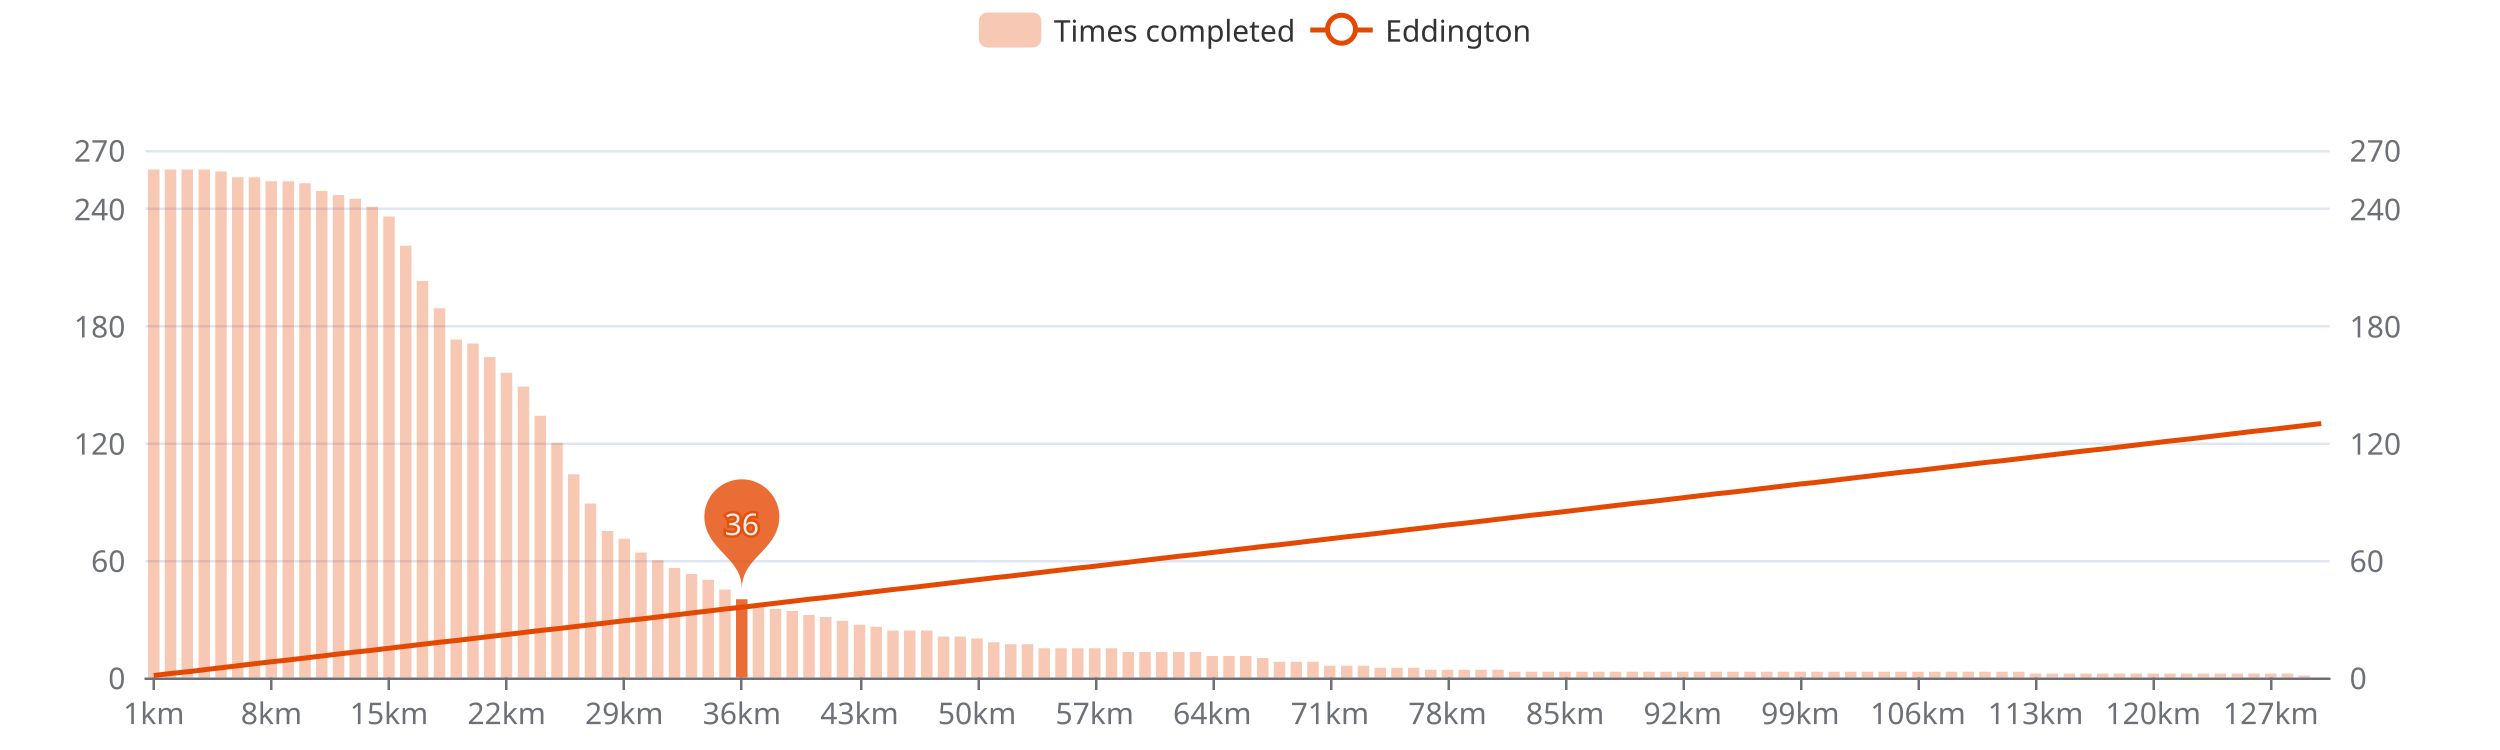
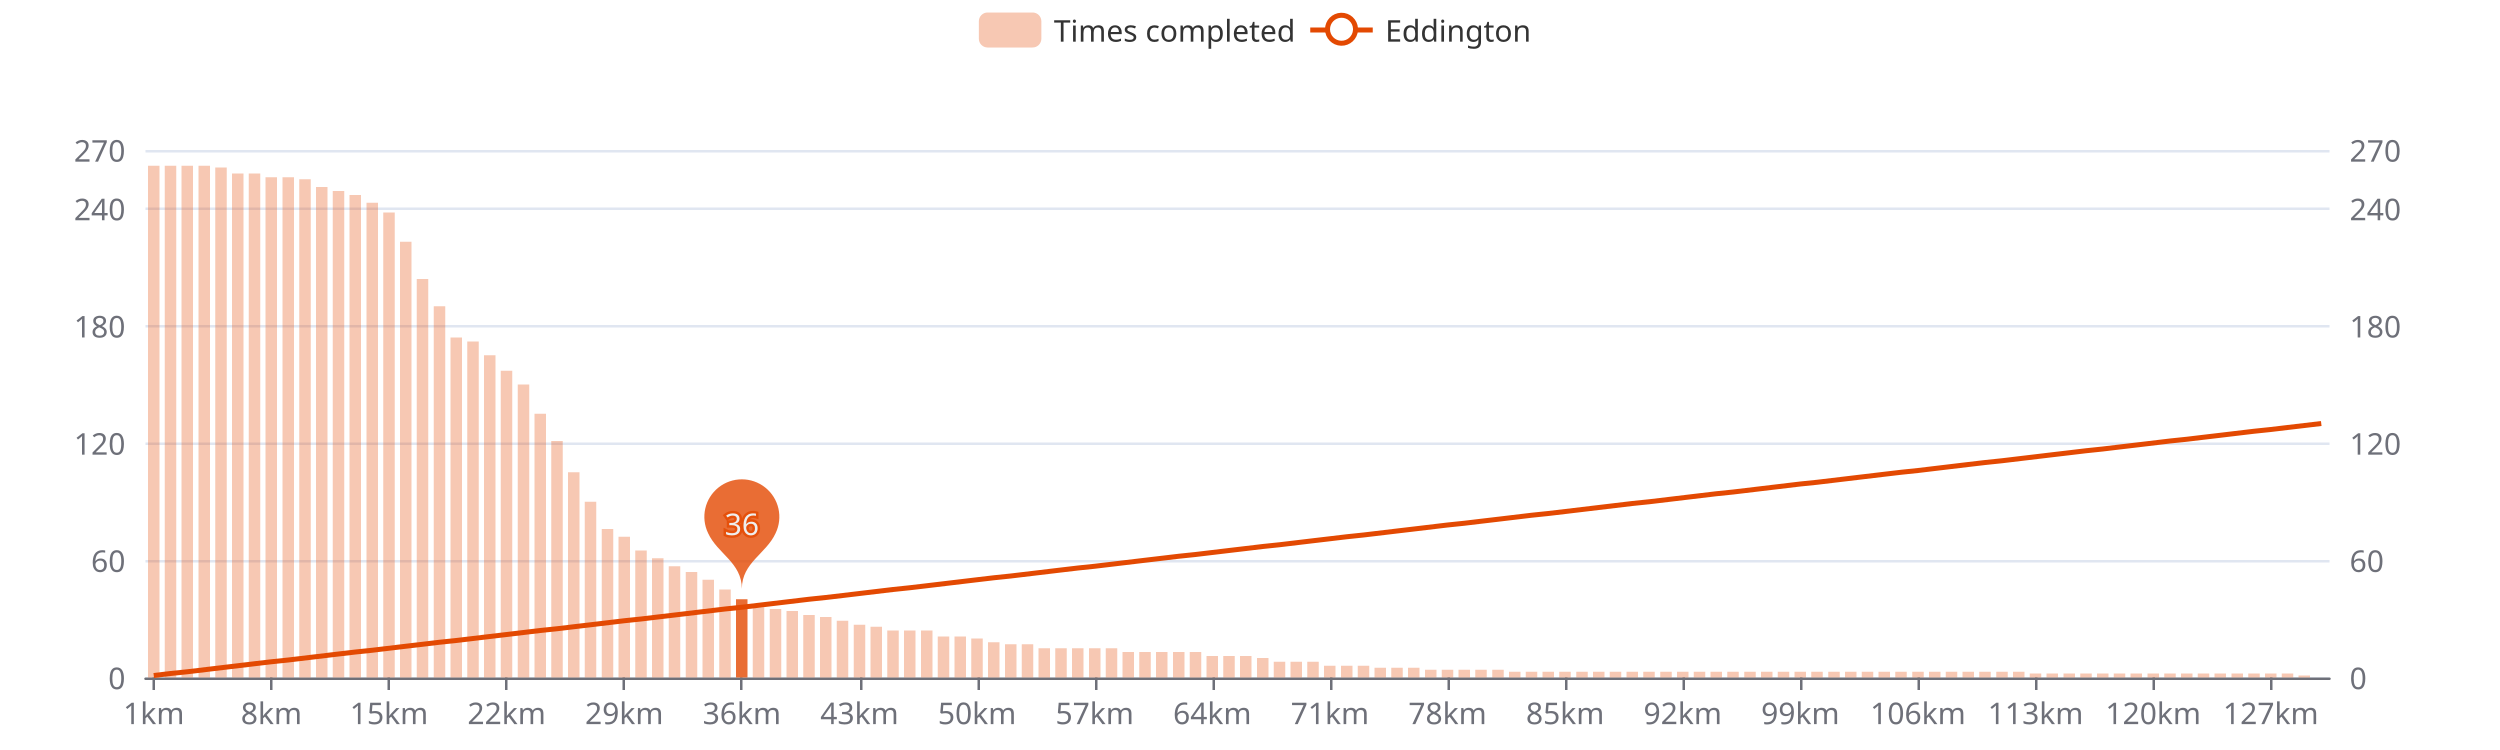
<svg xmlns="http://www.w3.org/2000/svg" width="1000" height="300" version="1.1" baseProfile="full" viewBox="0 0 1000 300">
  <rect width="1000" height="300" x="0" y="0" id="0" fill="#ffffff" />
  <path d="M58.2 271.5L931.8 271.5" fill="none" stroke="#E0E6F1" />
  <path d="M58.2 224.5L931.8 224.5" fill="none" stroke="#E0E6F1" />
  <path d="M58.2 177.5L931.8 177.5" fill="none" stroke="#E0E6F1" />
  <path d="M58.2 130.5L931.8 130.5" fill="none" stroke="#E0E6F1" />
  <path d="M58.2 83.5L931.8 83.5" fill="none" stroke="#E0E6F1" />
  <path d="M58.2 60.5L931.8 60.5" fill="none" stroke="#E0E6F1" />
  <path d="M58.2 271.5L931.8 271.5" fill="none" stroke="#6E7079" stroke-linecap="round" />
  <path d="M61.5 271L61.5 276" fill="none" stroke="#6E7079" />
  <path d="M108.5 271L108.5 276" fill="none" stroke="#6E7079" />
  <path d="M155.5 271L155.5 276" fill="none" stroke="#6E7079" />
  <path d="M202.5 271L202.5 276" fill="none" stroke="#6E7079" />
  <path d="M249.5 271L249.5 276" fill="none" stroke="#6E7079" />
  <path d="M296.5 271L296.5 276" fill="none" stroke="#6E7079" />
  <path d="M344.5 271L344.5 276" fill="none" stroke="#6E7079" />
  <path d="M391.5 271L391.5 276" fill="none" stroke="#6E7079" />
  <path d="M438.5 271L438.5 276" fill="none" stroke="#6E7079" />
  <path d="M485.5 271L485.5 276" fill="none" stroke="#6E7079" />
  <path d="M532.5 271L532.5 276" fill="none" stroke="#6E7079" />
  <path d="M579.5 271L579.5 276" fill="none" stroke="#6E7079" />
  <path d="M626.5 271L626.5 276" fill="none" stroke="#6E7079" />
  <path d="M673.5 271L673.5 276" fill="none" stroke="#6E7079" />
  <path d="M720.5 271L720.5 276" fill="none" stroke="#6E7079" />
  <path d="M767.5 271L767.5 276" fill="none" stroke="#6E7079" />
  <path d="M814.5 271L814.5 276" fill="none" stroke="#6E7079" />
  <path d="M861.5 271L861.5 276" fill="none" stroke="#6E7079" />
  <path d="M908.5 271L908.5 276" fill="none" stroke="#6E7079" />
  <text dominant-baseline="central" text-anchor="end" style="font-size:12px;font-family:sans-serif;" transform="translate(50.16 271)" fill="#6E7079">0</text>
  <text dominant-baseline="central" text-anchor="end" style="font-size:12px;font-family:sans-serif;" transform="translate(50.16 224.1111)" fill="#6E7079">60</text>
  <text dominant-baseline="central" text-anchor="end" style="font-size:12px;font-family:sans-serif;" transform="translate(50.16 177.2222)" fill="#6E7079">120</text>
  <text dominant-baseline="central" text-anchor="end" style="font-size:12px;font-family:sans-serif;" transform="translate(50.16 130.3333)" fill="#6E7079">180</text>
  <text dominant-baseline="central" text-anchor="end" style="font-size:12px;font-family:sans-serif;" transform="translate(50.16 83.4444)" fill="#6E7079">240</text>
  <text dominant-baseline="central" text-anchor="end" style="font-size:12px;font-family:sans-serif;" transform="translate(50.16 60)" fill="#6E7079">270</text>
  <text dominant-baseline="central" text-anchor="start" style="font-size:12px;font-family:sans-serif;" transform="translate(939.84 271)" fill="#6E7079">0</text>
  <text dominant-baseline="central" text-anchor="start" style="font-size:12px;font-family:sans-serif;" transform="translate(939.84 224.1111)" fill="#6E7079">60</text>
  <text dominant-baseline="central" text-anchor="start" style="font-size:12px;font-family:sans-serif;" transform="translate(939.84 177.2222)" fill="#6E7079">120</text>
  <text dominant-baseline="central" text-anchor="start" style="font-size:12px;font-family:sans-serif;" transform="translate(939.84 130.3333)" fill="#6E7079">180</text>
  <text dominant-baseline="central" text-anchor="start" style="font-size:12px;font-family:sans-serif;" transform="translate(939.84 83.4444)" fill="#6E7079">240</text>
  <text dominant-baseline="central" text-anchor="start" style="font-size:12px;font-family:sans-serif;" transform="translate(939.84 60)" fill="#6E7079">270</text>
  <text dominant-baseline="central" text-anchor="middle" style="font-size:12px;font-family:sans-serif;" y="6" transform="translate(61.5203 279)" fill="#6E7079">1km</text>
  <text dominant-baseline="central" text-anchor="middle" style="font-size:12px;font-family:sans-serif;" y="6" transform="translate(108.5646 279)" fill="#6E7079">8km</text>
  <text dominant-baseline="central" text-anchor="middle" style="font-size:12px;font-family:sans-serif;" y="6" transform="translate(155.6089 279)" fill="#6E7079">15km</text>
  <text dominant-baseline="central" text-anchor="middle" style="font-size:12px;font-family:sans-serif;" y="6" transform="translate(202.6532 279)" fill="#6E7079">22km</text>
  <text dominant-baseline="central" text-anchor="middle" style="font-size:12px;font-family:sans-serif;" y="6" transform="translate(249.6975 279)" fill="#6E7079">29km</text>
  <text dominant-baseline="central" text-anchor="middle" style="font-size:12px;font-family:sans-serif;" y="6" transform="translate(296.7418 279)" fill="#6E7079">36km</text>
  <text dominant-baseline="central" text-anchor="middle" style="font-size:12px;font-family:sans-serif;" y="6" transform="translate(343.7862 279)" fill="#6E7079">43km</text>
  <text dominant-baseline="central" text-anchor="middle" style="font-size:12px;font-family:sans-serif;" y="6" transform="translate(390.8305 279)" fill="#6E7079">50km</text>
  <text dominant-baseline="central" text-anchor="middle" style="font-size:12px;font-family:sans-serif;" y="6" transform="translate(437.8748 279)" fill="#6E7079">57km</text>
  <text dominant-baseline="central" text-anchor="middle" style="font-size:12px;font-family:sans-serif;" y="6" transform="translate(484.9191 279)" fill="#6E7079">64km</text>
  <text dominant-baseline="central" text-anchor="middle" style="font-size:12px;font-family:sans-serif;" y="6" transform="translate(531.9634 279)" fill="#6E7079">71km</text>
  <text dominant-baseline="central" text-anchor="middle" style="font-size:12px;font-family:sans-serif;" y="6" transform="translate(579.0077 279)" fill="#6E7079">78km</text>
  <text dominant-baseline="central" text-anchor="middle" style="font-size:12px;font-family:sans-serif;" y="6" transform="translate(626.052 279)" fill="#6E7079">85km</text>
  <text dominant-baseline="central" text-anchor="middle" style="font-size:12px;font-family:sans-serif;" y="6" transform="translate(673.0963 279)" fill="#6E7079">92km</text>
  <text dominant-baseline="central" text-anchor="middle" style="font-size:12px;font-family:sans-serif;" y="6" transform="translate(720.1406 279)" fill="#6E7079">99km</text>
  <text dominant-baseline="central" text-anchor="middle" style="font-size:12px;font-family:sans-serif;" y="6" transform="translate(767.1849 279)" fill="#6E7079">106km</text>
  <text dominant-baseline="central" text-anchor="middle" style="font-size:12px;font-family:sans-serif;" y="6" transform="translate(814.2292 279)" fill="#6E7079">113km</text>
  <text dominant-baseline="central" text-anchor="middle" style="font-size:12px;font-family:sans-serif;" y="6" transform="translate(861.2735 279)" fill="#6E7079">120km</text>
  <text dominant-baseline="central" text-anchor="middle" style="font-size:12px;font-family:sans-serif;" y="6" transform="translate(908.3178 279)" fill="#6E7079">127km</text>
-   <path d="M59.2 271l4.6 0l0 -203.2l-4.6 0Z" fill="rgb(227,73,2)" fill-opacity="0.3" />
-   <path d="M65.9 271l4.6 0l0 -203.2l-4.6 0Z" fill="rgb(227,73,2)" fill-opacity="0.3" />
-   <path d="M72.6 271l4.6 0l0 -203.2l-4.6 0Z" fill="rgb(227,73,2)" fill-opacity="0.3" />
-   <path d="M79.4 271l4.6 0l0 -203.2l-4.6 0Z" fill="rgb(227,73,2)" fill-opacity="0.3" />
-   <path d="M86.1 271l4.6 0l0 -202.4l-4.6 0Z" fill="rgb(227,73,2)" fill-opacity="0.3" />
-   <path d="M92.8 271l4.6 0l0 -200.1l-4.6 0Z" fill="rgb(227,73,2)" fill-opacity="0.3" />
-   <path d="M99.5 271l4.6 0l0 -200.1l-4.6 0Z" fill="rgb(227,73,2)" fill-opacity="0.3" />
-   <path d="M106.2 271l4.6 0l0 -198.5l-4.6 0Z" fill="rgb(227,73,2)" fill-opacity="0.3" />
-   <path d="M113 271l4.6 0l0 -198.5l-4.6 0Z" fill="rgb(227,73,2)" fill-opacity="0.3" />
-   <path d="M119.7 271l4.6 0l0 -197.7l-4.6 0Z" fill="rgb(227,73,2)" fill-opacity="0.3" />
-   <path d="M126.4 271l4.6 0l0 -194.6l-4.6 0Z" fill="rgb(227,73,2)" fill-opacity="0.3" />
-   <path d="M133.1 271l4.6 0l0 -193l-4.6 0Z" fill="rgb(227,73,2)" fill-opacity="0.3" />
-   <path d="M139.8 271l4.6 0l0 -191.5l-4.6 0Z" fill="rgb(227,73,2)" fill-opacity="0.3" />
-   <path d="M146.6 271l4.6 0l0 -188.3l-4.6 0Z" fill="rgb(227,73,2)" fill-opacity="0.3" />
-   <path d="M153.3 271l4.6 0l0 -184.4l-4.6 0Z" fill="rgb(227,73,2)" fill-opacity="0.3" />
-   <path d="M160 271l4.6 0l0 -172.7l-4.6 0Z" fill="rgb(227,73,2)" fill-opacity="0.3" />
-   <path d="M166.7 271l4.6 0l0 -158.6l-4.6 0Z" fill="rgb(227,73,2)" fill-opacity="0.3" />
-   <path d="M173.5 271l4.6 0l0 -147.7l-4.6 0Z" fill="rgb(227,73,2)" fill-opacity="0.3" />
-   <path d="M180.2 271l4.6 0l0 -135.2l-4.6 0Z" fill="rgb(227,73,2)" fill-opacity="0.3" />
-   <path d="M186.9 271l4.6 0l0 -133.6l-4.6 0Z" fill="rgb(227,73,2)" fill-opacity="0.3" />
-   <path d="M193.6 271l4.6 0l0 -128.2l-4.6 0Z" fill="rgb(227,73,2)" fill-opacity="0.3" />
-   <path d="M200.3 271l4.6 0l0 -121.9l-4.6 0Z" fill="rgb(227,73,2)" fill-opacity="0.3" />
-   <path d="M207.1 271l4.6 0l0 -116.4l-4.6 0Z" fill="rgb(227,73,2)" fill-opacity="0.3" />
-   <path d="M213.8 271l4.6 0l0 -104.7l-4.6 0Z" fill="rgb(227,73,2)" fill-opacity="0.3" />
-   <path d="M220.5 271l4.6 0l0 -93.8l-4.6 0Z" fill="rgb(227,73,2)" fill-opacity="0.3" />
-   <path d="M227.2 271l4.6 0l0 -81.3l-4.6 0Z" fill="rgb(227,73,2)" fill-opacity="0.3" />
-   <path d="M233.9 271l4.6 0l0 -69.6l-4.6 0Z" fill="rgb(227,73,2)" fill-opacity="0.3" />
-   <path d="M240.7 271l4.6 0l0 -58.6l-4.6 0Z" fill="rgb(227,73,2)" fill-opacity="0.3" />
-   <path d="M247.4 271l4.6 0l0 -55.5l-4.6 0Z" fill="rgb(227,73,2)" fill-opacity="0.3" />
-   <path d="M254.1 271l4.6 0l0 -50l-4.6 0Z" fill="rgb(227,73,2)" fill-opacity="0.3" />
-   <path d="M260.8 271l4.6 0l0 -46.9l-4.6 0Z" fill="rgb(227,73,2)" fill-opacity="0.3" />
-   <path d="M267.5 271l4.6 0l0 -43.8l-4.6 0Z" fill="rgb(227,73,2)" fill-opacity="0.3" />
-   <path d="M274.3 271l4.6 0l0 -41.4l-4.6 0Z" fill="rgb(227,73,2)" fill-opacity="0.3" />
+   <path d="M59.2 271l4.6 0l0 -204.7l-4.6 0Z" fill="rgb(227,73,2)" fill-opacity="0.3" />
+   <path d="M65.9 271l4.6 0l0 -204.7l-4.6 0Z" fill="rgb(227,73,2)" fill-opacity="0.3" />
+   <path d="M72.6 271l4.6 0l0 -204.7l-4.6 0Z" fill="rgb(227,73,2)" fill-opacity="0.3" />
+   <path d="M79.4 271l4.6 0l0 -204.7l-4.6 0Z" fill="rgb(227,73,2)" fill-opacity="0.3" />
+   <path d="M86.1 271l4.6 0l0 -204l-4.6 0Z" fill="rgb(227,73,2)" fill-opacity="0.3" />
+   <path d="M92.8 271l4.6 0l0 -201.6l-4.6 0Z" fill="rgb(227,73,2)" fill-opacity="0.3" />
+   <path d="M99.5 271l4.6 0l0 -201.6l-4.6 0Z" fill="rgb(227,73,2)" fill-opacity="0.3" />
+   <path d="M106.2 271l4.6 0l0 -200.1l-4.6 0Z" fill="rgb(227,73,2)" fill-opacity="0.3" />
+   <path d="M113 271l4.6 0l0 -200.1l-4.6 0Z" fill="rgb(227,73,2)" fill-opacity="0.3" />
+   <path d="M119.7 271l4.6 0l0 -199.3l-4.6 0Z" fill="rgb(227,73,2)" fill-opacity="0.3" />
+   <path d="M126.4 271l4.6 0l0 -196.2l-4.6 0Z" fill="rgb(227,73,2)" fill-opacity="0.3" />
+   <path d="M133.1 271l4.6 0l0 -194.6l-4.6 0Z" fill="rgb(227,73,2)" fill-opacity="0.3" />
+   <path d="M139.8 271l4.6 0l0 -193l-4.6 0Z" fill="rgb(227,73,2)" fill-opacity="0.3" />
+   <path d="M146.6 271l4.6 0l0 -189.9l-4.6 0Z" fill="rgb(227,73,2)" fill-opacity="0.3" />
+   <path d="M153.3 271l4.6 0l0 -186l-4.6 0Z" fill="rgb(227,73,2)" fill-opacity="0.3" />
+   <path d="M160 271l4.6 0l0 -174.3l-4.6 0Z" fill="rgb(227,73,2)" fill-opacity="0.3" />
+   <path d="M166.7 271l4.6 0l0 -159.4l-4.6 0Z" fill="rgb(227,73,2)" fill-opacity="0.3" />
+   <path d="M173.5 271l4.6 0l0 -148.5l-4.6 0Z" fill="rgb(227,73,2)" fill-opacity="0.3" />
+   <path d="M180.2 271l4.6 0l0 -136l-4.6 0Z" fill="rgb(227,73,2)" fill-opacity="0.3" />
+   <path d="M186.9 271l4.6 0l0 -134.4l-4.6 0Z" fill="rgb(227,73,2)" fill-opacity="0.3" />
+   <path d="M193.6 271l4.6 0l0 -128.9l-4.6 0Z" fill="rgb(227,73,2)" fill-opacity="0.3" />
+   <path d="M200.3 271l4.6 0l0 -122.7l-4.6 0Z" fill="rgb(227,73,2)" fill-opacity="0.3" />
+   <path d="M207.1 271l4.6 0l0 -117.2l-4.6 0Z" fill="rgb(227,73,2)" fill-opacity="0.3" />
+   <path d="M213.8 271l4.6 0l0 -105.5l-4.6 0Z" fill="rgb(227,73,2)" fill-opacity="0.3" />
+   <path d="M220.5 271l4.6 0l0 -94.6l-4.6 0Z" fill="rgb(227,73,2)" fill-opacity="0.3" />
+   <path d="M227.2 271l4.6 0l0 -82.1l-4.6 0Z" fill="rgb(227,73,2)" fill-opacity="0.3" />
+   <path d="M233.9 271l4.6 0l0 -70.3l-4.6 0Z" fill="rgb(227,73,2)" fill-opacity="0.3" />
+   <path d="M240.7 271l4.6 0l0 -59.4l-4.6 0Z" fill="rgb(227,73,2)" fill-opacity="0.3" />
+   <path d="M247.4 271l4.6 0l0 -56.3l-4.6 0Z" fill="rgb(227,73,2)" fill-opacity="0.3" />
+   <path d="M254.1 271l4.6 0l0 -50.8l-4.6 0Z" fill="rgb(227,73,2)" fill-opacity="0.3" />
+   <path d="M260.8 271l4.6 0l0 -47.7l-4.6 0Z" fill="rgb(227,73,2)" fill-opacity="0.3" />
+   <path d="M267.5 271l4.6 0l0 -44.5l-4.6 0Z" fill="rgb(227,73,2)" fill-opacity="0.3" />
+   <path d="M274.3 271l4.6 0l0 -42.2l-4.6 0Z" fill="rgb(227,73,2)" fill-opacity="0.3" />
  <path d="M281 271l4.6 0l0 -39.1l-4.6 0Z" fill="rgb(227,73,2)" fill-opacity="0.3" />
  <path d="M287.7 271l4.6 0l0 -35.2l-4.6 0Z" fill="rgb(227,73,2)" fill-opacity="0.3" />
  <path d="M294.4 271l4.6 0l0 -31.3l-4.6 0Z" fill="rgb(227,73,2)" fill-opacity="0.8" />
  <path d="M301.1 271l4.6 0l0 -28.1l-4.6 0Z" fill="rgb(227,73,2)" fill-opacity="0.3" />
  <path d="M307.9 271l4.6 0l0 -27.4l-4.6 0Z" fill="rgb(227,73,2)" fill-opacity="0.3" />
  <path d="M314.6 271l4.6 0l0 -26.6l-4.6 0Z" fill="rgb(227,73,2)" fill-opacity="0.3" />
  <path d="M321.3 271l4.6 0l0 -25l-4.6 0Z" fill="rgb(227,73,2)" fill-opacity="0.3" />
  <path d="M328 271l4.6 0l0 -24.2l-4.6 0Z" fill="rgb(227,73,2)" fill-opacity="0.3" />
  <path d="M334.7 271l4.6 0l0 -22.7l-4.6 0Z" fill="rgb(227,73,2)" fill-opacity="0.3" />
  <path d="M341.5 271l4.6 0l0 -21.1l-4.6 0Z" fill="rgb(227,73,2)" fill-opacity="0.3" />
  <path d="M348.2 271l4.6 0l0 -20.3l-4.6 0Z" fill="rgb(227,73,2)" fill-opacity="0.3" />
  <path d="M354.9 271l4.6 0l0 -18.8l-4.6 0Z" fill="rgb(227,73,2)" fill-opacity="0.3" />
  <path d="M361.6 271l4.6 0l0 -18.8l-4.6 0Z" fill="rgb(227,73,2)" fill-opacity="0.3" />
  <path d="M368.4 271l4.6 0l0 -18.8l-4.6 0Z" fill="rgb(227,73,2)" fill-opacity="0.3" />
  <path d="M375.1 271l4.6 0l0 -16.4l-4.6 0Z" fill="rgb(227,73,2)" fill-opacity="0.3" />
  <path d="M381.8 271l4.6 0l0 -16.4l-4.6 0Z" fill="rgb(227,73,2)" fill-opacity="0.3" />
  <path d="M388.5 271l4.6 0l0 -15.6l-4.6 0Z" fill="rgb(227,73,2)" fill-opacity="0.3" />
  <path d="M395.2 271l4.6 0l0 -14.1l-4.6 0Z" fill="rgb(227,73,2)" fill-opacity="0.3" />
  <path d="M402 271l4.6 0l0 -13.3l-4.6 0Z" fill="rgb(227,73,2)" fill-opacity="0.3" />
  <path d="M408.7 271l4.6 0l0 -13.3l-4.6 0Z" fill="rgb(227,73,2)" fill-opacity="0.3" />
  <path d="M415.4 271l4.6 0l0 -11.7l-4.6 0Z" fill="rgb(227,73,2)" fill-opacity="0.3" />
  <path d="M422.1 271l4.6 0l0 -11.7l-4.6 0Z" fill="rgb(227,73,2)" fill-opacity="0.3" />
  <path d="M428.8 271l4.6 0l0 -11.7l-4.6 0Z" fill="rgb(227,73,2)" fill-opacity="0.3" />
  <path d="M435.6 271l4.6 0l0 -11.7l-4.6 0Z" fill="rgb(227,73,2)" fill-opacity="0.3" />
  <path d="M442.3 271l4.6 0l0 -11.7l-4.6 0Z" fill="rgb(227,73,2)" fill-opacity="0.3" />
  <path d="M449 271l4.6 0l0 -10.2l-4.6 0Z" fill="rgb(227,73,2)" fill-opacity="0.3" />
  <path d="M455.7 271l4.6 0l0 -10.2l-4.6 0Z" fill="rgb(227,73,2)" fill-opacity="0.3" />
  <path d="M462.4 271l4.6 0l0 -10.2l-4.6 0Z" fill="rgb(227,73,2)" fill-opacity="0.3" />
  <path d="M469.2 271l4.6 0l0 -10.2l-4.6 0Z" fill="rgb(227,73,2)" fill-opacity="0.3" />
  <path d="M475.9 271l4.6 0l0 -10.2l-4.6 0Z" fill="rgb(227,73,2)" fill-opacity="0.3" />
  <path d="M482.6 271l4.6 0l0 -8.6l-4.6 0Z" fill="rgb(227,73,2)" fill-opacity="0.3" />
  <path d="M489.3 271l4.6 0l0 -8.6l-4.6 0Z" fill="rgb(227,73,2)" fill-opacity="0.3" />
  <path d="M496 271l4.6 0l0 -8.6l-4.6 0Z" fill="rgb(227,73,2)" fill-opacity="0.3" />
  <path d="M502.8 271l4.6 0l0 -7.8l-4.6 0Z" fill="rgb(227,73,2)" fill-opacity="0.3" />
  <path d="M509.5 271l4.6 0l0 -6.3l-4.6 0Z" fill="rgb(227,73,2)" fill-opacity="0.3" />
  <path d="M516.2 271l4.6 0l0 -6.3l-4.6 0Z" fill="rgb(227,73,2)" fill-opacity="0.3" />
  <path d="M522.9 271l4.6 0l0 -6.3l-4.6 0Z" fill="rgb(227,73,2)" fill-opacity="0.3" />
  <path d="M529.6 271l4.6 0l0 -4.7l-4.6 0Z" fill="rgb(227,73,2)" fill-opacity="0.3" />
  <path d="M536.4 271l4.6 0l0 -4.7l-4.6 0Z" fill="rgb(227,73,2)" fill-opacity="0.3" />
  <path d="M543.1 271l4.6 0l0 -4.7l-4.6 0Z" fill="rgb(227,73,2)" fill-opacity="0.3" />
  <path d="M549.8 271l4.6 0l0 -3.9l-4.6 0Z" fill="rgb(227,73,2)" fill-opacity="0.3" />
  <path d="M556.5 271l4.6 0l0 -3.9l-4.6 0Z" fill="rgb(227,73,2)" fill-opacity="0.3" />
  <path d="M563.2 271l4.6 0l0 -3.9l-4.6 0Z" fill="rgb(227,73,2)" fill-opacity="0.3" />
  <path d="M570 271l4.6 0l0 -3.1l-4.6 0Z" fill="rgb(227,73,2)" fill-opacity="0.3" />
  <path d="M576.7 271l4.6 0l0 -3.1l-4.6 0Z" fill="rgb(227,73,2)" fill-opacity="0.3" />
  <path d="M583.4 271l4.6 0l0 -3.1l-4.6 0Z" fill="rgb(227,73,2)" fill-opacity="0.3" />
  <path d="M590.1 271l4.6 0l0 -3.1l-4.6 0Z" fill="rgb(227,73,2)" fill-opacity="0.3" />
  <path d="M596.9 271l4.6 0l0 -3.1l-4.6 0Z" fill="rgb(227,73,2)" fill-opacity="0.3" />
  <path d="M603.6 271l4.6 0l0 -2.3l-4.6 0Z" fill="rgb(227,73,2)" fill-opacity="0.3" />
  <path d="M610.3 271l4.6 0l0 -2.3l-4.6 0Z" fill="rgb(227,73,2)" fill-opacity="0.3" />
  <path d="M617 271l4.6 0l0 -2.3l-4.6 0Z" fill="rgb(227,73,2)" fill-opacity="0.3" />
  <path d="M623.7 271l4.6 0l0 -2.3l-4.6 0Z" fill="rgb(227,73,2)" fill-opacity="0.3" />
  <path d="M630.5 271l4.6 0l0 -2.3l-4.6 0Z" fill="rgb(227,73,2)" fill-opacity="0.3" />
  <path d="M637.2 271l4.6 0l0 -2.3l-4.6 0Z" fill="rgb(227,73,2)" fill-opacity="0.3" />
  <path d="M643.9 271l4.6 0l0 -2.3l-4.6 0Z" fill="rgb(227,73,2)" fill-opacity="0.3" />
  <path d="M650.6 271l4.6 0l0 -2.3l-4.6 0Z" fill="rgb(227,73,2)" fill-opacity="0.3" />
  <path d="M657.3 271l4.6 0l0 -2.3l-4.6 0Z" fill="rgb(227,73,2)" fill-opacity="0.3" />
  <path d="M664.1 271l4.6 0l0 -2.3l-4.6 0Z" fill="rgb(227,73,2)" fill-opacity="0.3" />
  <path d="M670.8 271l4.6 0l0 -2.3l-4.6 0Z" fill="rgb(227,73,2)" fill-opacity="0.3" />
  <path d="M677.5 271l4.6 0l0 -2.3l-4.6 0Z" fill="rgb(227,73,2)" fill-opacity="0.3" />
  <path d="M684.2 271l4.6 0l0 -2.3l-4.6 0Z" fill="rgb(227,73,2)" fill-opacity="0.3" />
  <path d="M690.9 271l4.6 0l0 -2.3l-4.6 0Z" fill="rgb(227,73,2)" fill-opacity="0.3" />
  <path d="M697.7 271l4.6 0l0 -2.3l-4.6 0Z" fill="rgb(227,73,2)" fill-opacity="0.3" />
  <path d="M704.4 271l4.6 0l0 -2.3l-4.6 0Z" fill="rgb(227,73,2)" fill-opacity="0.3" />
  <path d="M711.1 271l4.6 0l0 -2.3l-4.6 0Z" fill="rgb(227,73,2)" fill-opacity="0.3" />
  <path d="M717.8 271l4.6 0l0 -2.3l-4.6 0Z" fill="rgb(227,73,2)" fill-opacity="0.3" />
  <path d="M724.5 271l4.6 0l0 -2.3l-4.6 0Z" fill="rgb(227,73,2)" fill-opacity="0.3" />
  <path d="M731.3 271l4.6 0l0 -2.3l-4.6 0Z" fill="rgb(227,73,2)" fill-opacity="0.3" />
  <path d="M738 271l4.6 0l0 -2.3l-4.6 0Z" fill="rgb(227,73,2)" fill-opacity="0.3" />
  <path d="M744.7 271l4.6 0l0 -2.3l-4.6 0Z" fill="rgb(227,73,2)" fill-opacity="0.3" />
  <path d="M751.4 271l4.6 0l0 -2.3l-4.6 0Z" fill="rgb(227,73,2)" fill-opacity="0.3" />
  <path d="M758.1 271l4.6 0l0 -2.3l-4.6 0Z" fill="rgb(227,73,2)" fill-opacity="0.3" />
  <path d="M764.9 271l4.6 0l0 -2.3l-4.6 0Z" fill="rgb(227,73,2)" fill-opacity="0.3" />
  <path d="M771.6 271l4.6 0l0 -2.3l-4.6 0Z" fill="rgb(227,73,2)" fill-opacity="0.3" />
  <path d="M778.3 271l4.6 0l0 -2.3l-4.6 0Z" fill="rgb(227,73,2)" fill-opacity="0.3" />
  <path d="M785 271l4.6 0l0 -2.3l-4.6 0Z" fill="rgb(227,73,2)" fill-opacity="0.3" />
  <path d="M791.7 271l4.6 0l0 -2.3l-4.6 0Z" fill="rgb(227,73,2)" fill-opacity="0.3" />
  <path d="M798.5 271l4.6 0l0 -2.3l-4.6 0Z" fill="rgb(227,73,2)" fill-opacity="0.3" />
  <path d="M805.2 271l4.6 0l0 -2.3l-4.6 0Z" fill="rgb(227,73,2)" fill-opacity="0.3" />
  <path d="M811.9 271l4.6 0l0 -1.6l-4.6 0Z" fill="rgb(227,73,2)" fill-opacity="0.3" />
  <path d="M818.6 271l4.6 0l0 -1.6l-4.6 0Z" fill="rgb(227,73,2)" fill-opacity="0.3" />
  <path d="M825.4 271l4.6 0l0 -1.6l-4.6 0Z" fill="rgb(227,73,2)" fill-opacity="0.3" />
  <path d="M832.1 271l4.6 0l0 -1.6l-4.6 0Z" fill="rgb(227,73,2)" fill-opacity="0.3" />
  <path d="M838.8 271l4.6 0l0 -1.6l-4.6 0Z" fill="rgb(227,73,2)" fill-opacity="0.3" />
  <path d="M845.5 271l4.6 0l0 -1.6l-4.6 0Z" fill="rgb(227,73,2)" fill-opacity="0.3" />
  <path d="M852.2 271l4.6 0l0 -1.6l-4.6 0Z" fill="rgb(227,73,2)" fill-opacity="0.3" />
  <path d="M859 271l4.6 0l0 -1.6l-4.6 0Z" fill="rgb(227,73,2)" fill-opacity="0.3" />
  <path d="M865.7 271l4.6 0l0 -1.6l-4.6 0Z" fill="rgb(227,73,2)" fill-opacity="0.3" />
  <path d="M872.4 271l4.6 0l0 -1.6l-4.6 0Z" fill="rgb(227,73,2)" fill-opacity="0.3" />
  <path d="M879.1 271l4.6 0l0 -1.6l-4.6 0Z" fill="rgb(227,73,2)" fill-opacity="0.3" />
  <path d="M885.8 271l4.6 0l0 -1.6l-4.6 0Z" fill="rgb(227,73,2)" fill-opacity="0.3" />
  <path d="M892.6 271l4.6 0l0 -1.6l-4.6 0Z" fill="rgb(227,73,2)" fill-opacity="0.3" />
  <path d="M899.3 271l4.6 0l0 -1.6l-4.6 0Z" fill="rgb(227,73,2)" fill-opacity="0.3" />
  <path d="M906 271l4.6 0l0 -1.6l-4.6 0Z" fill="rgb(227,73,2)" fill-opacity="0.3" />
  <path d="M912.7 271l4.6 0l0 -1.6l-4.6 0Z" fill="rgb(227,73,2)" fill-opacity="0.3" />
  <path d="M919.4 271l4.6 0l0 -0.8l-4.6 0Z" fill="rgb(227,73,2)" fill-opacity="0.3" />
  <path d="M926.2 271l4.6 0l0 0l-4.6 0Z" fill="rgb(227,73,2)" fill-opacity="0.3" />
  <path d="M-5 -5l226.9 0l0 24l-226.9 0Z" transform="translate(391.54 5)" fill="rgb(0,0,0)" fill-opacity="0" stroke="#ccc" stroke-width="0" />
  <path d="M3.5 0L21.5 0A3.5 3.5 0 0 1 25 3.5L25 10.5A3.5 3.5 0 0 1 21.5 14L3.5 14A3.5 3.5 0 0 1 0 10.5L0 3.5A3.5 3.5 0 0 1 3.5 0" transform="translate(391.54 5)" fill="rgb(227,73,2)" fill-opacity="0.3" />
  <text dominant-baseline="central" text-anchor="start" style="font-size:12px;font-family:sans-serif;" xml:space="preserve" x="30" y="7" transform="translate(391.54 5)" fill="#333">Times completed</text>
  <path d="M0 7L25 7" transform="translate(524.1 5)" fill="#000" stroke="#E34902" stroke-width="2" stroke-linecap="butt" stroke-miterlimit="10" />
  <path d="M18.1 7A5.6 5.6 0 1 1 18.1 6.4A5.6 5.6 0 0 1 18.1 7" transform="translate(524.1 5)" fill="#fff" stroke="#E34902" stroke-width="2" stroke-linecap="butt" stroke-miterlimit="10" />
  <text dominant-baseline="central" text-anchor="start" style="font-size:12px;font-family:sans-serif;" x="30" y="7" transform="translate(524.1 5)" fill="#333">Eddington</text>
  <path d="M-0.54 -0.89A0.6 0.6 0 1 1 0.54 -0.89C0.39 -0.56 0 -0.42 0 0C0 -0.42 -0.39 -0.56 -0.54 -0.89Z" transform="matrix(25,0,0,25,296.7418,235.5222)" fill="rgb(227,73,2)" fill-opacity="0.8" />
  <text dominant-baseline="central" text-anchor="middle" style="font-size:12px;font-family:sans-serif;" transform="translate(296.7418 209.3794)" fill="#eee" stroke="rgb(227,73,2)" stroke-width="2" paint-order="stroke" stroke-opacity="0.8" stroke-miterlimit="2">36</text>
  <g clip-path="url(#zr0-c0)">
    <path d="M61.5 270.2L68.2 269.4L75 268.7L81.7 267.9L88.4 267.1L95.1 266.3L101.8 265.5L108.6 264.7L115.3 264L122 263.2L128.7 262.4L135.4 261.6L142.2 260.8L148.9 260.1L155.6 259.3L162.3 258.5L169.1 257.7L175.8 256.9L182.5 256.2L189.2 255.4L195.9 254.6L202.7 253.8L209.4 253L216.1 252.2L222.8 251.5L229.5 250.7L236.3 249.9L243 249.1L249.7 248.3L256.4 247.6L263.1 246.8L269.9 246L276.6 245.2L283.3 244.4L290 243.6L296.7 242.9L303.5 242.1L310.2 241.3L316.9 240.5L323.6 239.7L330.3 239L337.1 238.2L343.8 237.4L350.5 236.6L357.2 235.8L363.9 235.1L370.7 234.3L377.4 233.5L384.1 232.7L390.8 231.9L397.6 231.1L404.3 230.4L411 229.6L417.7 228.8L424.4 228L431.2 227.2L437.9 226.5L444.6 225.7L451.3 224.9L458 224.1L464.8 223.3L471.5 222.5L478.2 221.8L484.9 221L491.6 220.2L498.4 219.4L505.1 218.6L511.8 217.9L518.5 217.1L525.2 216.3L532 215.5L538.7 214.7L545.4 214L552.1 213.2L558.8 212.4L565.6 211.6L572.3 210.8L579 210L585.7 209.3L592.4 208.5L599.2 207.7L605.9 206.9L612.6 206.1L619.3 205.4L626.1 204.6L632.8 203.8L639.5 203L646.2 202.2L652.9 201.4L659.7 200.7L666.4 199.9L673.1 199.1L679.8 198.3L686.5 197.5L693.3 196.8L700 196L706.7 195.2L713.4 194.4L720.1 193.6L726.9 192.9L733.6 192.1L740.3 191.3L747 190.5L753.7 189.7L760.5 188.9L767.2 188.2L773.9 187.4L780.6 186.6L787.3 185.8L794.1 185L800.8 184.3L807.5 183.5L814.2 182.7L820.9 181.9L827.7 181.1L834.4 180.3L841.1 179.6L847.8 178.8L854.6 178L861.3 177.2L868 176.4L874.7 175.7L881.4 174.9L888.2 174.1L894.9 173.3L901.6 172.5L908.3 171.8L915 171L921.8 170.2L928.5 169.4" fill="none" stroke="#E34902" stroke-width="2" stroke-linejoin="bevel" />
  </g>
  <defs>
    <clipPath id="zr0-c0">
      <path d="M57 59l876 0l0 213l-876 0Z" fill="#000" />
    </clipPath>
  </defs>
</svg>
